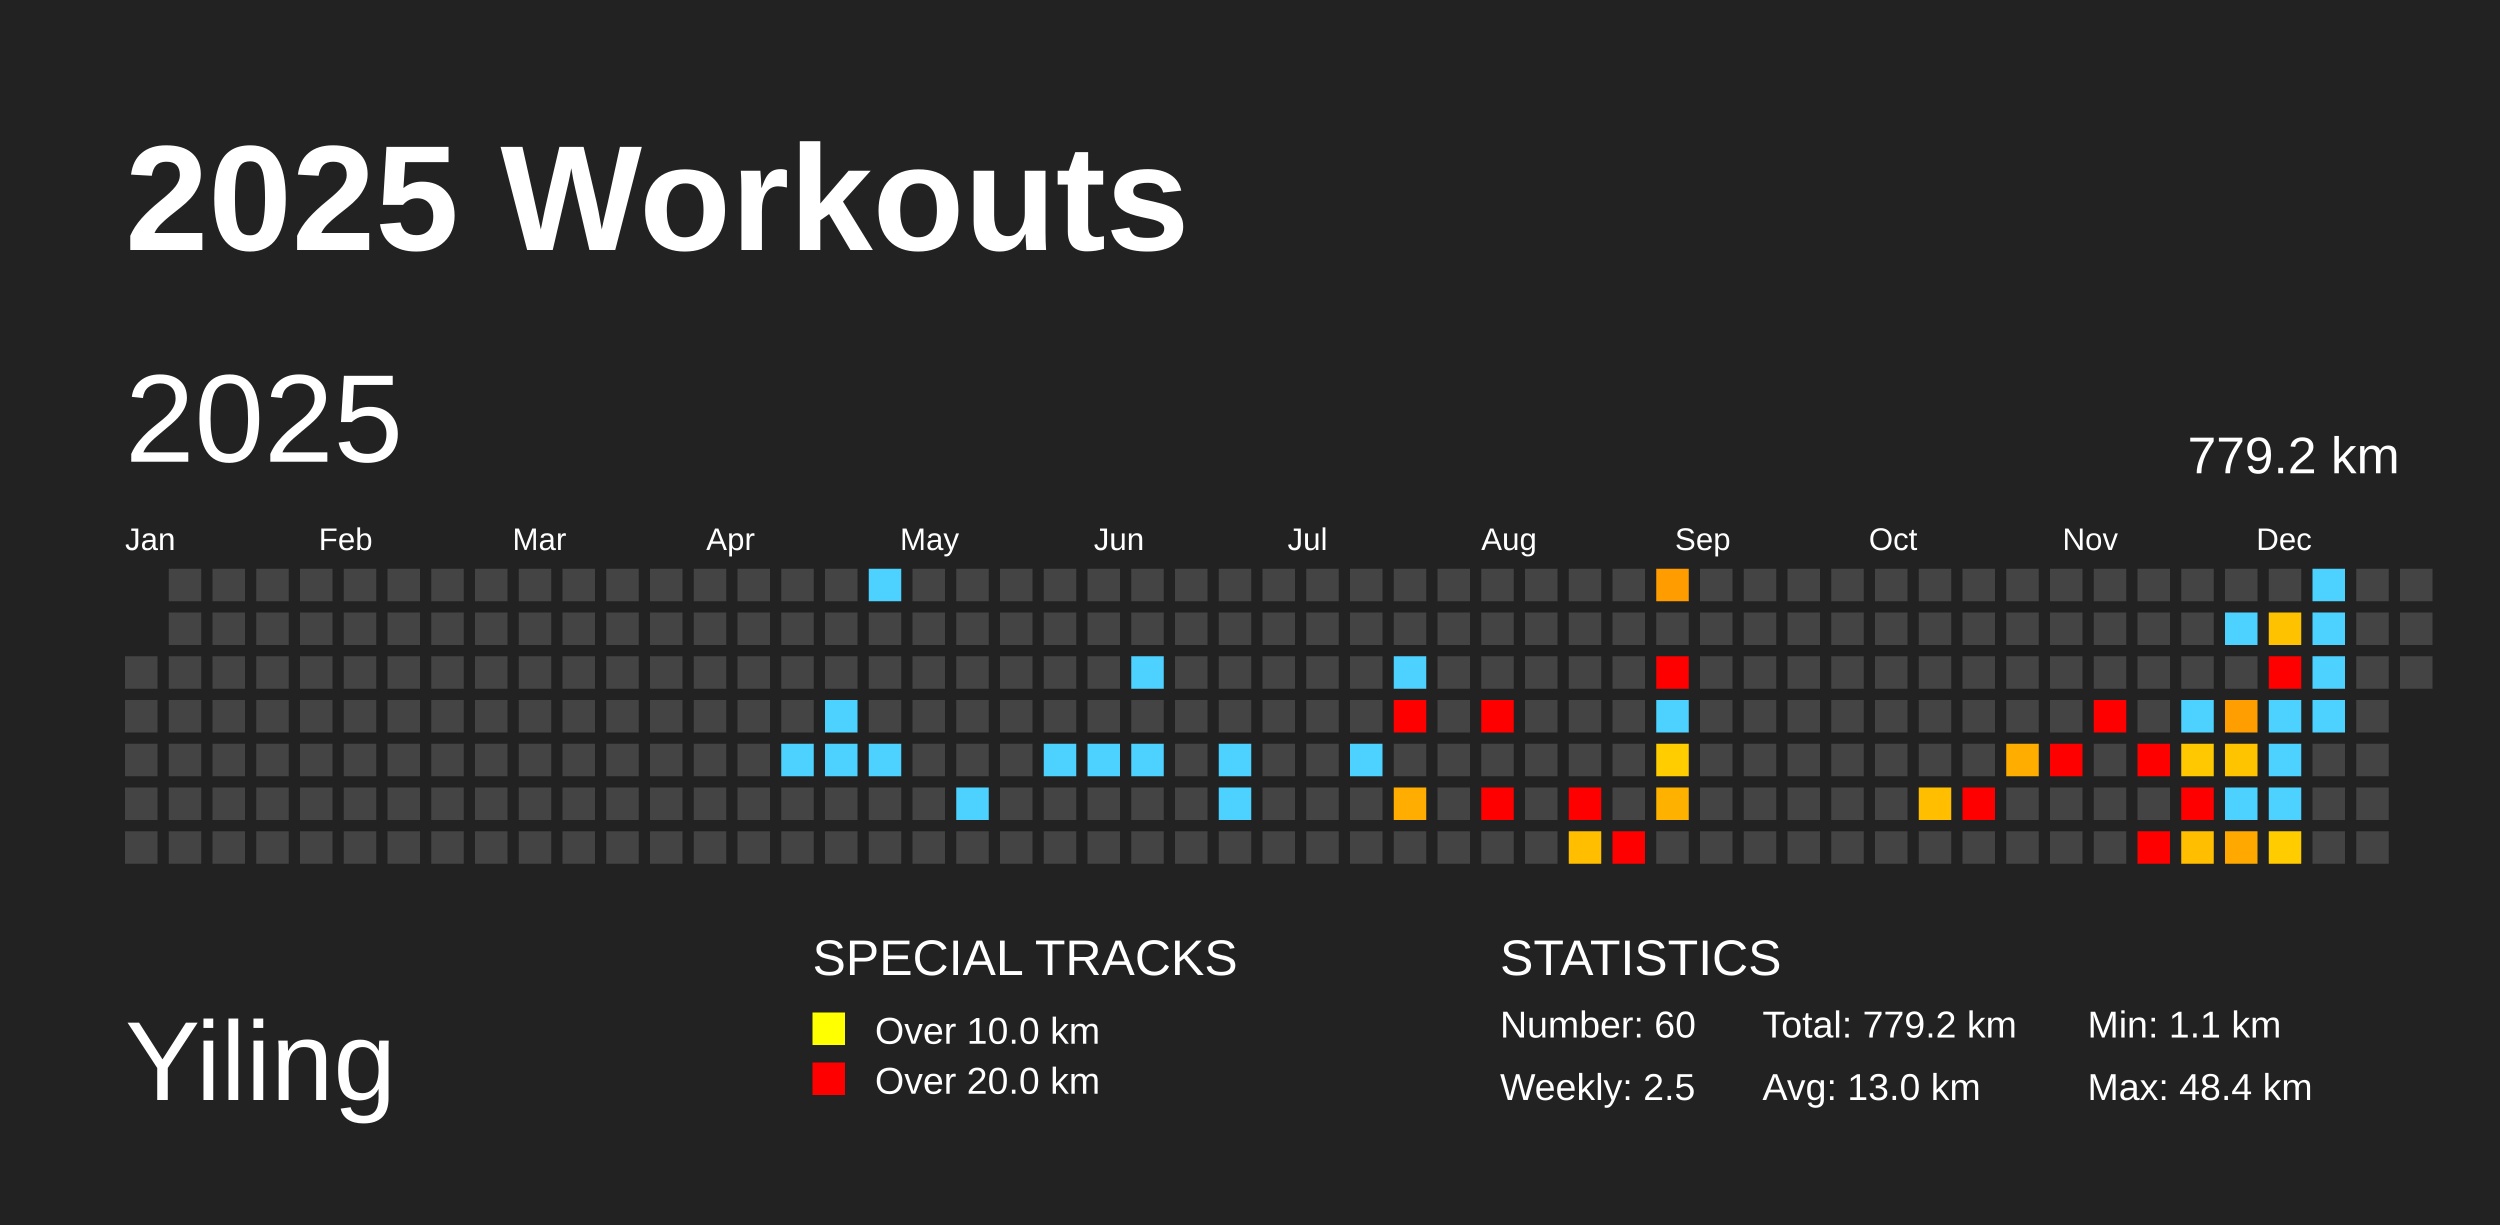
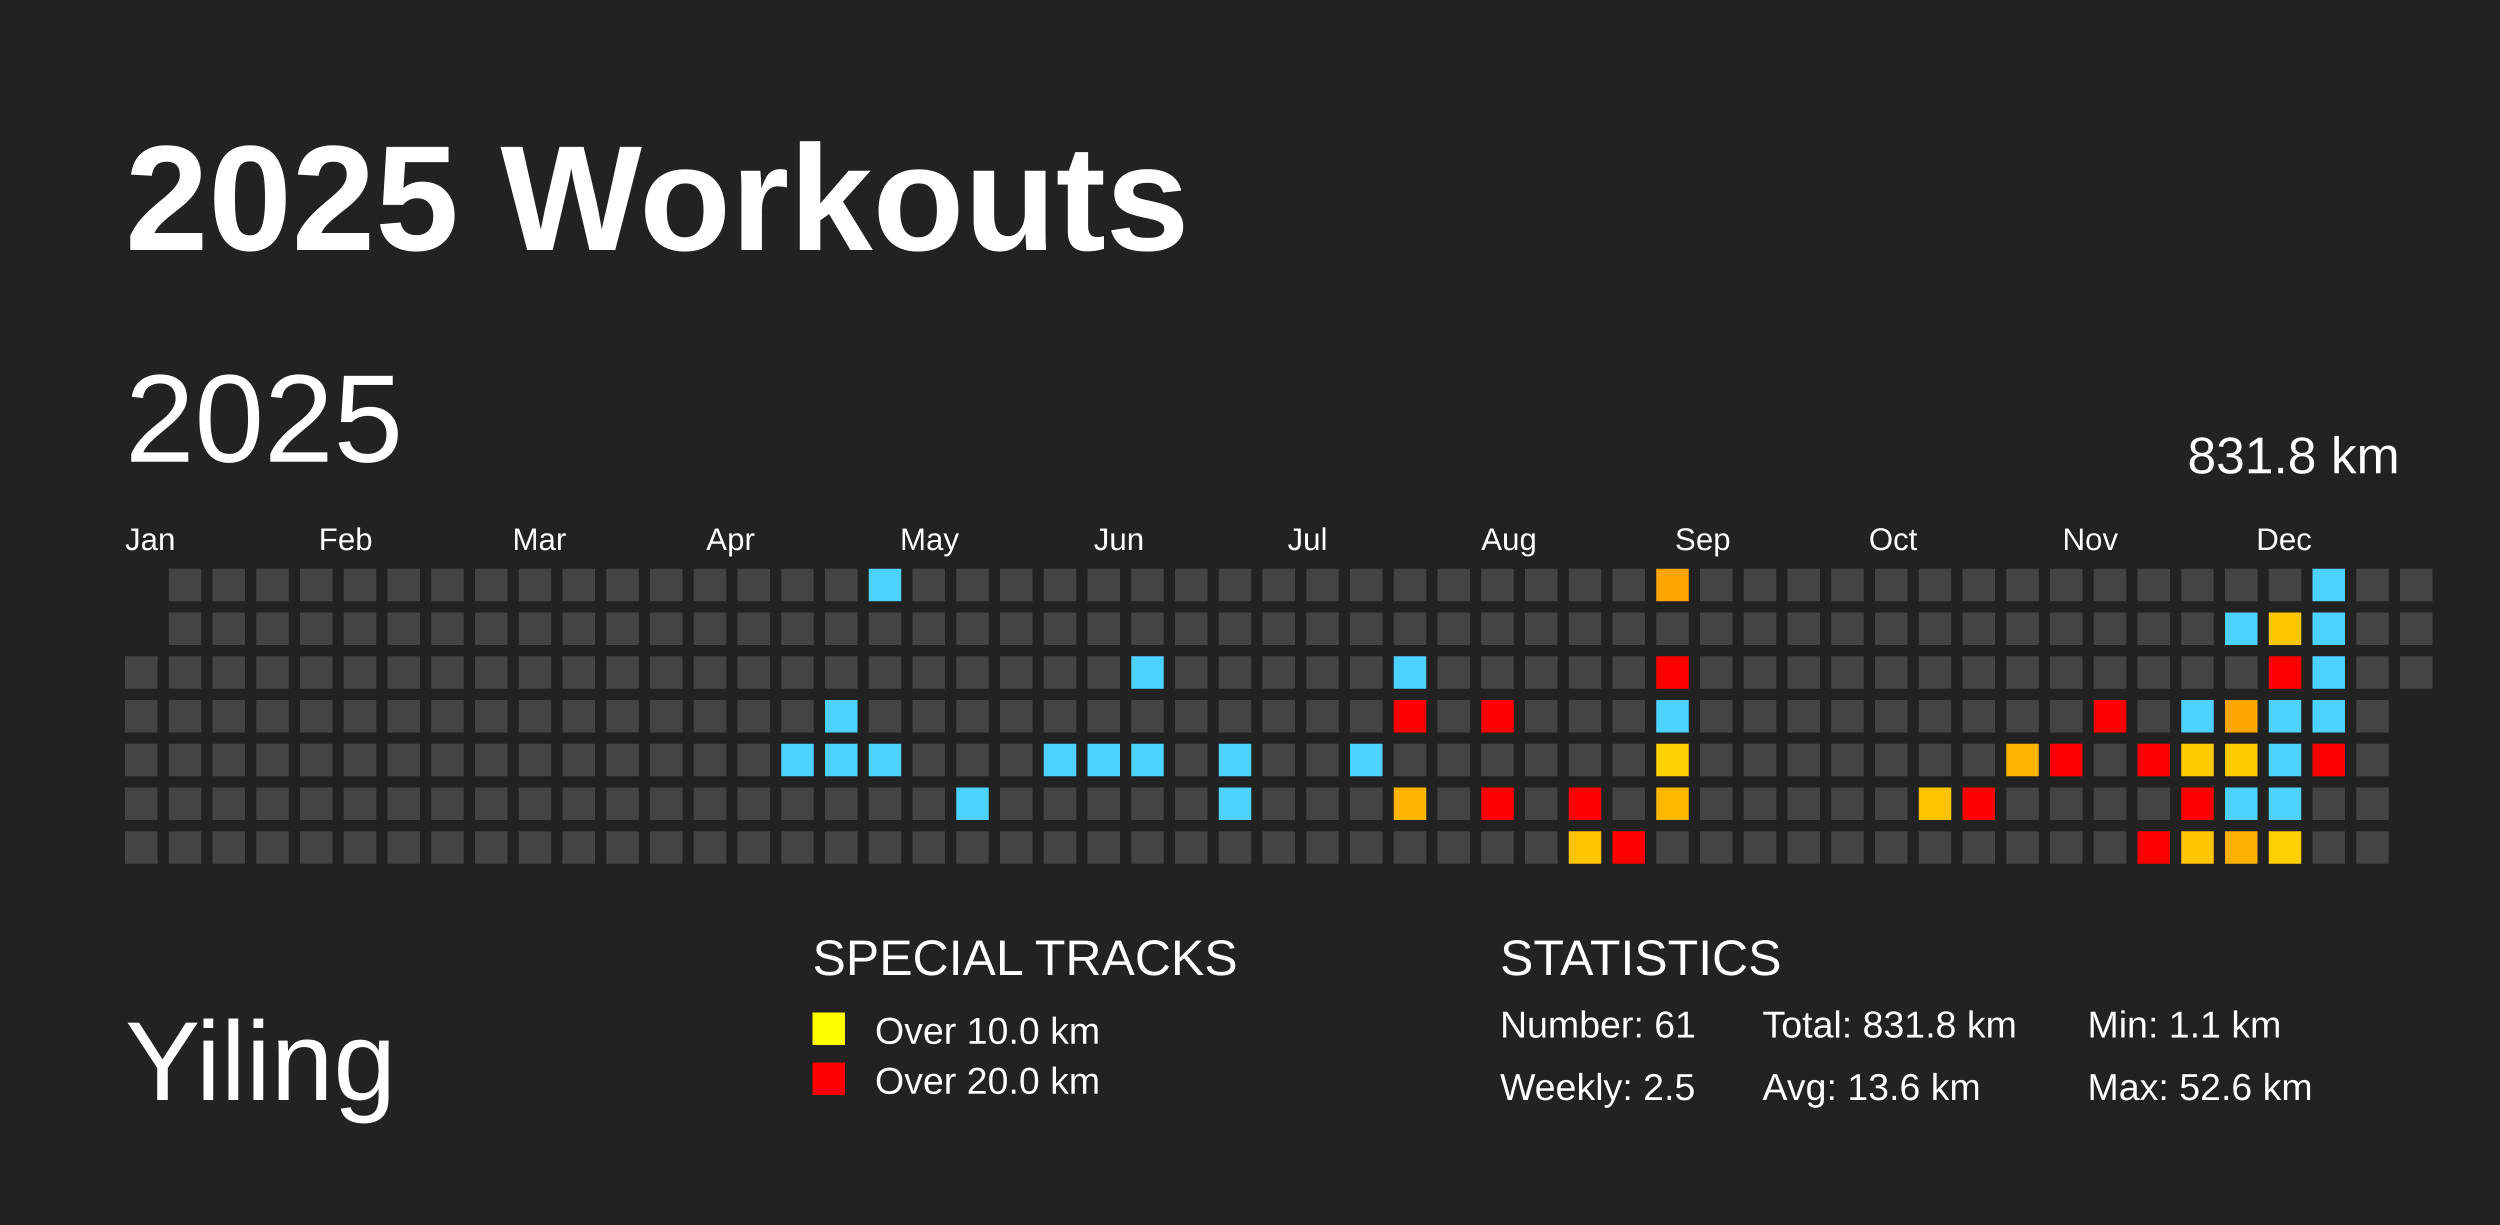
<svg xmlns="http://www.w3.org/2000/svg" baseProfile="full" height="98mm" version="1.1" viewBox="0,0,200,98" width="200mm">
  <defs />
  <rect fill="#222222" height="98" width="200" x="0" y="0" />
  <text fill="#FFFFFF" style="font-size:12px; font-family:Arial; font-weight:bold;" x="10" y="20">2025 Workouts</text>
  <text fill="#FFFFFF" style="font-size:9px; font-family:Arial" x="10" y="88">Yiling</text>
  <text fill="#FFFFFF" style="font-size:4px; font-family:Arial" x="65" y="78">SPECIAL TRACKS</text>
  <rect fill="yellow" height="2.6" width="2.6" x="65" y="81" />
  <text fill="#FFFFFF" style="font-size:3px; font-family:Arial" x="70" y="83.5">Over 10.0 km</text>
  <rect fill="red" height="2.6" width="2.6" x="65" y="85" />
  <text fill="#FFFFFF" style="font-size:3px; font-family:Arial" x="70" y="87.5">Over 20.0 km</text>
  <text fill="#FFFFFF" style="font-size:4px; font-family:Arial" x="120" y="78">STATISTICS</text>
-   <text fill="#FFFFFF" style="font-size:3px; font-family:Arial" x="120" y="83">Number: 60</text>
+   <text fill="#FFFFFF" style="font-size:3px; font-family:Arial" x="120" y="83">Number: 61</text>
  <text fill="#FFFFFF" style="font-size:3px; font-family:Arial" x="120" y="88">Weekly: 2.5</text>
-   <text fill="#FFFFFF" style="font-size:3px; font-family:Arial" x="141" y="83">Total: 779.2 km</text>
-   <text fill="#FFFFFF" style="font-size:3px; font-family:Arial" x="141" y="88">Avg: 13.0 km</text>
+   <text fill="#FFFFFF" style="font-size:3px; font-family:Arial" x="141" y="83">Total: 831.8 km</text>
+   <text fill="#FFFFFF" style="font-size:3px; font-family:Arial" x="141" y="88">Avg: 13.6 km</text>
  <text fill="#FFFFFF" style="font-size:3px; font-family:Arial" x="167" y="83">Min: 1.1 km</text>
-   <text fill="#FFFFFF" style="font-size:3px; font-family:Arial" x="167" y="88">Max: 48.4 km</text>
+   <text fill="#FFFFFF" style="font-size:3px; font-family:Arial" x="167" y="88">Max: 52.6 km</text>
  <text dominant-baseline="hanging" fill="#FFFFFF" style="font-size:10.0px; font-family:Arial;" x="10" y="30">2025</text>
-   <text dominant-baseline="hanging" fill="#FFFFFF" style="font-size:4.125px; font-family:Arial;" x="175" y="35">779.2 km</text>
+   <text dominant-baseline="hanging" fill="#FFFFFF" style="font-size:4.125px; font-family:Arial;" x="175" y="35">831.8 km</text>
  <text fill="#FFFFFF" style="font-size:2.5px; font-family:Arial" x="10.0" y="44">Jan</text>
  <text fill="#FFFFFF" style="font-size:2.5px; font-family:Arial" x="25.5" y="44">Feb</text>
  <text fill="#FFFFFF" style="font-size:2.5px; font-family:Arial" x="41.0" y="44">Mar</text>
  <text fill="#FFFFFF" style="font-size:2.5px; font-family:Arial" x="56.5" y="44">Apr</text>
  <text fill="#FFFFFF" style="font-size:2.5px; font-family:Arial" x="72.0" y="44">May</text>
  <text fill="#FFFFFF" style="font-size:2.5px; font-family:Arial" x="87.5" y="44">Jun</text>
  <text fill="#FFFFFF" style="font-size:2.5px; font-family:Arial" x="103.0" y="44">Jul</text>
  <text fill="#FFFFFF" style="font-size:2.5px; font-family:Arial" x="118.5" y="44">Aug</text>
  <text fill="#FFFFFF" style="font-size:2.5px; font-family:Arial" x="134.0" y="44">Sep</text>
  <text fill="#FFFFFF" style="font-size:2.5px; font-family:Arial" x="149.5" y="44">Oct</text>
  <text fill="#FFFFFF" style="font-size:2.5px; font-family:Arial" x="165.0" y="44">Nov</text>
  <text fill="#FFFFFF" style="font-size:2.5px; font-family:Arial" x="180.5" y="44">Dec</text>
  <rect fill="#444444" height="2.6" width="2.6" x="10.0" y="52.5" />
  <rect fill="#444444" height="2.6" width="2.6" x="10.0" y="56.0" />
  <rect fill="#444444" height="2.6" width="2.6" x="10.0" y="59.5" />
  <rect fill="#444444" height="2.6" width="2.6" x="10.0" y="63.0" />
  <rect fill="#444444" height="2.6" width="2.6" x="10.0" y="66.5" />
  <rect fill="#444444" height="2.6" width="2.6" x="13.5" y="45.5" />
  <rect fill="#444444" height="2.6" width="2.6" x="13.5" y="49.0" />
  <rect fill="#444444" height="2.6" width="2.6" x="13.5" y="52.5" />
  <rect fill="#444444" height="2.6" width="2.6" x="13.5" y="56.0" />
  <rect fill="#444444" height="2.6" width="2.6" x="13.5" y="59.5" />
  <rect fill="#444444" height="2.6" width="2.6" x="13.5" y="63.0" />
  <rect fill="#444444" height="2.6" width="2.6" x="13.5" y="66.5" />
  <rect fill="#444444" height="2.6" width="2.6" x="17.0" y="45.5" />
  <rect fill="#444444" height="2.6" width="2.6" x="17.0" y="49.0" />
  <rect fill="#444444" height="2.6" width="2.6" x="17.0" y="52.5" />
  <rect fill="#444444" height="2.6" width="2.6" x="17.0" y="56.0" />
  <rect fill="#444444" height="2.6" width="2.6" x="17.0" y="59.5" />
  <rect fill="#444444" height="2.6" width="2.6" x="17.0" y="63.0" />
  <rect fill="#444444" height="2.6" width="2.6" x="17.0" y="66.5" />
  <rect fill="#444444" height="2.6" width="2.6" x="20.5" y="45.5" />
  <rect fill="#444444" height="2.6" width="2.6" x="20.5" y="49.0" />
  <rect fill="#444444" height="2.6" width="2.6" x="20.5" y="52.5" />
  <rect fill="#444444" height="2.6" width="2.6" x="20.5" y="56.0" />
  <rect fill="#444444" height="2.6" width="2.6" x="20.5" y="59.5" />
  <rect fill="#444444" height="2.6" width="2.6" x="20.5" y="63.0" />
  <rect fill="#444444" height="2.6" width="2.6" x="20.5" y="66.5" />
  <rect fill="#444444" height="2.6" width="2.6" x="24.0" y="45.5" />
  <rect fill="#444444" height="2.6" width="2.6" x="24.0" y="49.0" />
  <rect fill="#444444" height="2.6" width="2.6" x="24.0" y="52.5" />
  <rect fill="#444444" height="2.6" width="2.6" x="24.0" y="56.0" />
  <rect fill="#444444" height="2.6" width="2.6" x="24.0" y="59.5" />
  <rect fill="#444444" height="2.6" width="2.6" x="24.0" y="63.0" />
  <rect fill="#444444" height="2.6" width="2.6" x="24.0" y="66.5" />
  <rect fill="#444444" height="2.6" width="2.6" x="27.5" y="45.5" />
  <rect fill="#444444" height="2.6" width="2.6" x="27.5" y="49.0" />
  <rect fill="#444444" height="2.6" width="2.6" x="27.5" y="52.5" />
  <rect fill="#444444" height="2.6" width="2.6" x="27.5" y="56.0" />
  <rect fill="#444444" height="2.6" width="2.6" x="27.5" y="59.5" />
  <rect fill="#444444" height="2.6" width="2.6" x="27.5" y="63.0" />
  <rect fill="#444444" height="2.6" width="2.6" x="27.5" y="66.5" />
  <rect fill="#444444" height="2.6" width="2.6" x="31.0" y="45.5" />
  <rect fill="#444444" height="2.6" width="2.6" x="31.0" y="49.0" />
  <rect fill="#444444" height="2.6" width="2.6" x="31.0" y="52.5" />
  <rect fill="#444444" height="2.6" width="2.6" x="31.0" y="56.0" />
  <rect fill="#444444" height="2.6" width="2.6" x="31.0" y="59.5" />
  <rect fill="#444444" height="2.6" width="2.6" x="31.0" y="63.0" />
  <rect fill="#444444" height="2.6" width="2.6" x="31.0" y="66.5" />
  <rect fill="#444444" height="2.6" width="2.6" x="34.5" y="45.5" />
  <rect fill="#444444" height="2.6" width="2.6" x="34.5" y="49.0" />
  <rect fill="#444444" height="2.6" width="2.6" x="34.5" y="52.5" />
  <rect fill="#444444" height="2.6" width="2.6" x="34.5" y="56.0" />
  <rect fill="#444444" height="2.6" width="2.6" x="34.5" y="59.5" />
  <rect fill="#444444" height="2.6" width="2.6" x="34.5" y="63.0" />
  <rect fill="#444444" height="2.6" width="2.6" x="34.5" y="66.5" />
  <rect fill="#444444" height="2.6" width="2.6" x="38.0" y="45.5" />
  <rect fill="#444444" height="2.6" width="2.6" x="38.0" y="49.0" />
  <rect fill="#444444" height="2.6" width="2.6" x="38.0" y="52.5" />
  <rect fill="#444444" height="2.6" width="2.6" x="38.0" y="56.0" />
  <rect fill="#444444" height="2.6" width="2.6" x="38.0" y="59.5" />
  <rect fill="#444444" height="2.6" width="2.6" x="38.0" y="63.0" />
  <rect fill="#444444" height="2.6" width="2.6" x="38.0" y="66.5" />
  <rect fill="#444444" height="2.6" width="2.6" x="41.5" y="45.5" />
  <rect fill="#444444" height="2.6" width="2.6" x="41.5" y="49.0" />
  <rect fill="#444444" height="2.6" width="2.6" x="41.5" y="52.5" />
  <rect fill="#444444" height="2.6" width="2.6" x="41.5" y="56.0" />
  <rect fill="#444444" height="2.6" width="2.6" x="41.5" y="59.5" />
  <rect fill="#444444" height="2.6" width="2.6" x="41.5" y="63.0" />
  <rect fill="#444444" height="2.6" width="2.6" x="41.5" y="66.5" />
  <rect fill="#444444" height="2.6" width="2.6" x="45.0" y="45.5" />
  <rect fill="#444444" height="2.6" width="2.6" x="45.0" y="49.0" />
  <rect fill="#444444" height="2.6" width="2.6" x="45.0" y="52.5" />
  <rect fill="#444444" height="2.6" width="2.6" x="45.0" y="56.0" />
  <rect fill="#444444" height="2.6" width="2.6" x="45.0" y="59.5" />
  <rect fill="#444444" height="2.6" width="2.6" x="45.0" y="63.0" />
  <rect fill="#444444" height="2.6" width="2.6" x="45.0" y="66.5" />
  <rect fill="#444444" height="2.6" width="2.6" x="48.5" y="45.5" />
  <rect fill="#444444" height="2.6" width="2.6" x="48.5" y="49.0" />
  <rect fill="#444444" height="2.6" width="2.6" x="48.5" y="52.5" />
  <rect fill="#444444" height="2.6" width="2.6" x="48.5" y="56.0" />
  <rect fill="#444444" height="2.6" width="2.6" x="48.5" y="59.5" />
  <rect fill="#444444" height="2.6" width="2.6" x="48.5" y="63.0" />
  <rect fill="#444444" height="2.6" width="2.6" x="48.5" y="66.5" />
  <rect fill="#444444" height="2.6" width="2.6" x="52.0" y="45.5" />
  <rect fill="#444444" height="2.6" width="2.6" x="52.0" y="49.0" />
  <rect fill="#444444" height="2.6" width="2.6" x="52.0" y="52.5" />
  <rect fill="#444444" height="2.6" width="2.6" x="52.0" y="56.0" />
  <rect fill="#444444" height="2.6" width="2.6" x="52.0" y="59.5" />
  <rect fill="#444444" height="2.6" width="2.6" x="52.0" y="63.0" />
  <rect fill="#444444" height="2.6" width="2.6" x="52.0" y="66.5" />
  <rect fill="#444444" height="2.6" width="2.6" x="55.5" y="45.5" />
  <rect fill="#444444" height="2.6" width="2.6" x="55.5" y="49.0" />
  <rect fill="#444444" height="2.6" width="2.6" x="55.5" y="52.5" />
  <rect fill="#444444" height="2.6" width="2.6" x="55.5" y="56.0" />
  <rect fill="#444444" height="2.6" width="2.6" x="55.5" y="59.5" />
  <rect fill="#444444" height="2.6" width="2.6" x="55.5" y="63.0" />
  <rect fill="#444444" height="2.6" width="2.6" x="55.5" y="66.5" />
  <rect fill="#444444" height="2.6" width="2.6" x="59.0" y="45.5" />
  <rect fill="#444444" height="2.6" width="2.6" x="59.0" y="49.0" />
  <rect fill="#444444" height="2.6" width="2.6" x="59.0" y="52.5" />
  <rect fill="#444444" height="2.6" width="2.6" x="59.0" y="56.0" />
  <rect fill="#444444" height="2.6" width="2.6" x="59.0" y="59.5" />
  <rect fill="#444444" height="2.6" width="2.6" x="59.0" y="63.0" />
  <rect fill="#444444" height="2.6" width="2.6" x="59.0" y="66.5" />
  <rect fill="#444444" height="2.6" width="2.6" x="62.5" y="45.5" />
  <rect fill="#444444" height="2.6" width="2.6" x="62.5" y="49.0" />
  <rect fill="#444444" height="2.6" width="2.6" x="62.5" y="52.5" />
  <rect fill="#444444" height="2.6" width="2.6" x="62.5" y="56.0" />
  <rect fill="#4dd2ff" height="2.6" width="2.6" x="62.5" y="59.5" />
  <rect fill="#444444" height="2.6" width="2.6" x="62.5" y="63.0" />
  <rect fill="#444444" height="2.6" width="2.6" x="62.5" y="66.5" />
  <rect fill="#444444" height="2.6" width="2.6" x="66.0" y="45.5" />
  <rect fill="#444444" height="2.6" width="2.6" x="66.0" y="49.0" />
  <rect fill="#444444" height="2.6" width="2.6" x="66.0" y="52.5" />
  <rect fill="#4dd2ff" height="2.6" width="2.6" x="66.0" y="56.0" />
  <rect fill="#4dd2ff" height="2.6" width="2.6" x="66.0" y="59.5" />
  <rect fill="#444444" height="2.6" width="2.6" x="66.0" y="63.0" />
  <rect fill="#444444" height="2.6" width="2.6" x="66.0" y="66.5" />
  <rect fill="#4dd2ff" height="2.6" width="2.6" x="69.5" y="45.5" />
  <rect fill="#444444" height="2.6" width="2.6" x="69.5" y="49.0" />
  <rect fill="#444444" height="2.6" width="2.6" x="69.5" y="52.5" />
  <rect fill="#444444" height="2.6" width="2.6" x="69.5" y="56.0" />
  <rect fill="#4dd2ff" height="2.6" width="2.6" x="69.5" y="59.5" />
  <rect fill="#444444" height="2.6" width="2.6" x="69.5" y="63.0" />
  <rect fill="#444444" height="2.6" width="2.6" x="69.5" y="66.5" />
  <rect fill="#444444" height="2.6" width="2.6" x="73.0" y="45.5" />
  <rect fill="#444444" height="2.6" width="2.6" x="73.0" y="49.0" />
  <rect fill="#444444" height="2.6" width="2.6" x="73.0" y="52.5" />
  <rect fill="#444444" height="2.6" width="2.6" x="73.0" y="56.0" />
  <rect fill="#444444" height="2.6" width="2.6" x="73.0" y="59.5" />
  <rect fill="#444444" height="2.6" width="2.6" x="73.0" y="63.0" />
  <rect fill="#444444" height="2.6" width="2.6" x="73.0" y="66.5" />
  <rect fill="#444444" height="2.6" width="2.6" x="76.5" y="45.5" />
  <rect fill="#444444" height="2.6" width="2.6" x="76.5" y="49.0" />
  <rect fill="#444444" height="2.6" width="2.6" x="76.5" y="52.5" />
  <rect fill="#444444" height="2.6" width="2.6" x="76.5" y="56.0" />
  <rect fill="#444444" height="2.6" width="2.6" x="76.5" y="59.5" />
  <rect fill="#4dd2ff" height="2.6" width="2.6" x="76.5" y="63.0" />
  <rect fill="#444444" height="2.6" width="2.6" x="76.5" y="66.5" />
  <rect fill="#444444" height="2.6" width="2.6" x="80.0" y="45.5" />
  <rect fill="#444444" height="2.6" width="2.6" x="80.0" y="49.0" />
  <rect fill="#444444" height="2.6" width="2.6" x="80.0" y="52.5" />
  <rect fill="#444444" height="2.6" width="2.6" x="80.0" y="56.0" />
  <rect fill="#444444" height="2.6" width="2.6" x="80.0" y="59.5" />
  <rect fill="#444444" height="2.6" width="2.6" x="80.0" y="63.0" />
  <rect fill="#444444" height="2.6" width="2.6" x="80.0" y="66.5" />
  <rect fill="#444444" height="2.6" width="2.6" x="83.5" y="45.5" />
  <rect fill="#444444" height="2.6" width="2.6" x="83.5" y="49.0" />
  <rect fill="#444444" height="2.6" width="2.6" x="83.5" y="52.5" />
  <rect fill="#444444" height="2.6" width="2.6" x="83.5" y="56.0" />
  <rect fill="#4dd2ff" height="2.6" width="2.6" x="83.5" y="59.5" />
  <rect fill="#444444" height="2.6" width="2.6" x="83.5" y="63.0" />
  <rect fill="#444444" height="2.6" width="2.6" x="83.5" y="66.5" />
  <rect fill="#444444" height="2.6" width="2.6" x="87.0" y="45.5" />
  <rect fill="#444444" height="2.6" width="2.6" x="87.0" y="49.0" />
  <rect fill="#444444" height="2.6" width="2.6" x="87.0" y="52.5" />
  <rect fill="#444444" height="2.6" width="2.6" x="87.0" y="56.0" />
  <rect fill="#4dd2ff" height="2.6" width="2.6" x="87.0" y="59.5" />
  <rect fill="#444444" height="2.6" width="2.6" x="87.0" y="63.0" />
  <rect fill="#444444" height="2.6" width="2.6" x="87.0" y="66.5" />
  <rect fill="#444444" height="2.6" width="2.6" x="90.5" y="45.5" />
  <rect fill="#444444" height="2.6" width="2.6" x="90.5" y="49.0" />
  <rect fill="#4dd2ff" height="2.6" width="2.6" x="90.5" y="52.5" />
  <rect fill="#444444" height="2.6" width="2.6" x="90.5" y="56.0" />
  <rect fill="#4dd2ff" height="2.6" width="2.6" x="90.5" y="59.5" />
  <rect fill="#444444" height="2.6" width="2.6" x="90.5" y="63.0" />
  <rect fill="#444444" height="2.6" width="2.6" x="90.5" y="66.5" />
  <rect fill="#444444" height="2.6" width="2.6" x="94.0" y="45.5" />
  <rect fill="#444444" height="2.6" width="2.6" x="94.0" y="49.0" />
  <rect fill="#444444" height="2.6" width="2.6" x="94.0" y="52.5" />
  <rect fill="#444444" height="2.6" width="2.6" x="94.0" y="56.0" />
  <rect fill="#444444" height="2.6" width="2.6" x="94.0" y="59.5" />
  <rect fill="#444444" height="2.6" width="2.6" x="94.0" y="63.0" />
  <rect fill="#444444" height="2.6" width="2.6" x="94.0" y="66.5" />
  <rect fill="#444444" height="2.6" width="2.6" x="97.5" y="45.5" />
  <rect fill="#444444" height="2.6" width="2.6" x="97.5" y="49.0" />
  <rect fill="#444444" height="2.6" width="2.6" x="97.5" y="52.5" />
  <rect fill="#444444" height="2.6" width="2.6" x="97.5" y="56.0" />
  <rect fill="#4dd2ff" height="2.6" width="2.6" x="97.5" y="59.5" />
  <rect fill="#4dd2ff" height="2.6" width="2.6" x="97.5" y="63.0" />
  <rect fill="#444444" height="2.6" width="2.6" x="97.5" y="66.5" />
  <rect fill="#444444" height="2.6" width="2.6" x="101.0" y="45.5" />
  <rect fill="#444444" height="2.6" width="2.6" x="101.0" y="49.0" />
  <rect fill="#444444" height="2.6" width="2.6" x="101.0" y="52.5" />
  <rect fill="#444444" height="2.6" width="2.6" x="101.0" y="56.0" />
  <rect fill="#444444" height="2.6" width="2.6" x="101.0" y="59.5" />
  <rect fill="#444444" height="2.6" width="2.6" x="101.0" y="63.0" />
  <rect fill="#444444" height="2.6" width="2.6" x="101.0" y="66.5" />
  <rect fill="#444444" height="2.6" width="2.6" x="104.5" y="45.5" />
  <rect fill="#444444" height="2.6" width="2.6" x="104.5" y="49.0" />
  <rect fill="#444444" height="2.6" width="2.6" x="104.5" y="52.5" />
  <rect fill="#444444" height="2.6" width="2.6" x="104.5" y="56.0" />
  <rect fill="#444444" height="2.6" width="2.6" x="104.5" y="59.5" />
  <rect fill="#444444" height="2.6" width="2.6" x="104.5" y="63.0" />
  <rect fill="#444444" height="2.6" width="2.6" x="104.5" y="66.5" />
  <rect fill="#444444" height="2.6" width="2.6" x="108.0" y="45.5" />
  <rect fill="#444444" height="2.6" width="2.6" x="108.0" y="49.0" />
  <rect fill="#444444" height="2.6" width="2.6" x="108.0" y="52.5" />
  <rect fill="#444444" height="2.6" width="2.6" x="108.0" y="56.0" />
  <rect fill="#4dd2ff" height="2.6" width="2.6" x="108.0" y="59.5" />
  <rect fill="#444444" height="2.6" width="2.6" x="108.0" y="63.0" />
  <rect fill="#444444" height="2.6" width="2.6" x="108.0" y="66.5" />
  <rect fill="#444444" height="2.6" width="2.6" x="111.5" y="45.5" />
  <rect fill="#444444" height="2.6" width="2.6" x="111.5" y="49.0" />
  <rect fill="#4dd2ff" height="2.6" width="2.6" x="111.5" y="52.5" />
  <rect fill="red" height="2.6" width="2.6" x="111.5" y="56.0" />
  <rect fill="#444444" height="2.6" width="2.6" x="111.5" y="59.5" />
-   <rect fill="#ffad00" height="2.6" width="2.6" x="111.5" y="63.0" />
+   <rect fill="#ffb400" height="2.6" width="2.6" x="111.5" y="63.0" />
  <rect fill="#444444" height="2.6" width="2.6" x="111.5" y="66.5" />
  <rect fill="#444444" height="2.6" width="2.6" x="115.0" y="45.5" />
  <rect fill="#444444" height="2.6" width="2.6" x="115.0" y="49.0" />
  <rect fill="#444444" height="2.6" width="2.6" x="115.0" y="52.5" />
  <rect fill="#444444" height="2.6" width="2.6" x="115.0" y="56.0" />
  <rect fill="#444444" height="2.6" width="2.6" x="115.0" y="59.5" />
  <rect fill="#444444" height="2.6" width="2.6" x="115.0" y="63.0" />
  <rect fill="#444444" height="2.6" width="2.6" x="115.0" y="66.5" />
  <rect fill="#444444" height="2.6" width="2.6" x="118.5" y="45.5" />
  <rect fill="#444444" height="2.6" width="2.6" x="118.5" y="49.0" />
  <rect fill="#444444" height="2.6" width="2.6" x="118.5" y="52.5" />
  <rect fill="red" height="2.6" width="2.6" x="118.5" y="56.0" />
  <rect fill="#444444" height="2.6" width="2.6" x="118.5" y="59.5" />
  <rect fill="red" height="2.6" width="2.6" x="118.5" y="63.0" />
  <rect fill="#444444" height="2.6" width="2.6" x="118.5" y="66.5" />
  <rect fill="#444444" height="2.6" width="2.6" x="122.0" y="45.5" />
  <rect fill="#444444" height="2.6" width="2.6" x="122.0" y="49.0" />
  <rect fill="#444444" height="2.6" width="2.6" x="122.0" y="52.5" />
  <rect fill="#444444" height="2.6" width="2.6" x="122.0" y="56.0" />
  <rect fill="#444444" height="2.6" width="2.6" x="122.0" y="59.5" />
  <rect fill="#444444" height="2.6" width="2.6" x="122.0" y="63.0" />
  <rect fill="#444444" height="2.6" width="2.6" x="122.0" y="66.5" />
  <rect fill="#444444" height="2.6" width="2.6" x="125.5" y="45.5" />
  <rect fill="#444444" height="2.6" width="2.6" x="125.5" y="49.0" />
  <rect fill="#444444" height="2.6" width="2.6" x="125.5" y="52.5" />
  <rect fill="#444444" height="2.6" width="2.6" x="125.5" y="56.0" />
  <rect fill="#444444" height="2.6" width="2.6" x="125.5" y="59.5" />
  <rect fill="red" height="2.6" width="2.6" x="125.5" y="63.0" />
-   <rect fill="#ffbf00" height="2.6" width="2.6" x="125.5" y="66.5" />
+   <rect fill="#ffc400" height="2.6" width="2.6" x="125.5" y="66.5" />
  <rect fill="#444444" height="2.6" width="2.6" x="129.0" y="45.5" />
  <rect fill="#444444" height="2.6" width="2.6" x="129.0" y="49.0" />
  <rect fill="#444444" height="2.6" width="2.6" x="129.0" y="52.5" />
  <rect fill="#444444" height="2.6" width="2.6" x="129.0" y="56.0" />
  <rect fill="#444444" height="2.6" width="2.6" x="129.0" y="59.5" />
  <rect fill="#444444" height="2.6" width="2.6" x="129.0" y="63.0" />
  <rect fill="red" height="2.6" width="2.6" x="129.0" y="66.5" />
-   <rect fill="#ff9d00" height="2.6" width="2.6" x="132.5" y="45.5" />
+   <rect fill="#ffa500" height="2.6" width="2.6" x="132.5" y="45.5" />
  <rect fill="#444444" height="2.6" width="2.6" x="132.5" y="49.0" />
  <rect fill="red" height="2.6" width="2.6" x="132.5" y="52.5" />
  <rect fill="#4dd2ff" height="2.6" width="2.6" x="132.5" y="56.0" />
-   <rect fill="#ffcd00" height="2.6" width="2.6" x="132.5" y="59.5" />
-   <rect fill="#ffb100" height="2.6" width="2.6" x="132.5" y="63.0" />
+   <rect fill="#ffd100" height="2.6" width="2.6" x="132.5" y="59.5" />
+   <rect fill="#ffb700" height="2.6" width="2.6" x="132.5" y="63.0" />
  <rect fill="#444444" height="2.6" width="2.6" x="132.5" y="66.5" />
  <rect fill="#444444" height="2.6" width="2.6" x="136.0" y="45.5" />
  <rect fill="#444444" height="2.6" width="2.6" x="136.0" y="49.0" />
  <rect fill="#444444" height="2.6" width="2.6" x="136.0" y="52.5" />
  <rect fill="#444444" height="2.6" width="2.6" x="136.0" y="56.0" />
  <rect fill="#444444" height="2.6" width="2.6" x="136.0" y="59.5" />
  <rect fill="#444444" height="2.6" width="2.6" x="136.0" y="63.0" />
  <rect fill="#444444" height="2.6" width="2.6" x="136.0" y="66.5" />
  <rect fill="#444444" height="2.6" width="2.6" x="139.5" y="45.5" />
  <rect fill="#444444" height="2.6" width="2.6" x="139.5" y="49.0" />
  <rect fill="#444444" height="2.6" width="2.6" x="139.5" y="52.5" />
  <rect fill="#444444" height="2.6" width="2.6" x="139.5" y="56.0" />
  <rect fill="#444444" height="2.6" width="2.6" x="139.5" y="59.5" />
  <rect fill="#444444" height="2.6" width="2.6" x="139.5" y="63.0" />
  <rect fill="#444444" height="2.6" width="2.6" x="139.5" y="66.5" />
  <rect fill="#444444" height="2.6" width="2.6" x="143.0" y="45.5" />
  <rect fill="#444444" height="2.6" width="2.6" x="143.0" y="49.0" />
  <rect fill="#444444" height="2.6" width="2.6" x="143.0" y="52.5" />
  <rect fill="#444444" height="2.6" width="2.6" x="143.0" y="56.0" />
  <rect fill="#444444" height="2.6" width="2.6" x="143.0" y="59.5" />
  <rect fill="#444444" height="2.6" width="2.6" x="143.0" y="63.0" />
  <rect fill="#444444" height="2.6" width="2.6" x="143.0" y="66.5" />
  <rect fill="#444444" height="2.6" width="2.6" x="146.5" y="45.5" />
  <rect fill="#444444" height="2.6" width="2.6" x="146.5" y="49.0" />
  <rect fill="#444444" height="2.6" width="2.6" x="146.5" y="52.5" />
  <rect fill="#444444" height="2.6" width="2.6" x="146.5" y="56.0" />
  <rect fill="#444444" height="2.6" width="2.6" x="146.5" y="59.5" />
  <rect fill="#444444" height="2.6" width="2.6" x="146.5" y="63.0" />
  <rect fill="#444444" height="2.6" width="2.6" x="146.5" y="66.5" />
  <rect fill="#444444" height="2.6" width="2.6" x="150.0" y="45.5" />
  <rect fill="#444444" height="2.6" width="2.6" x="150.0" y="49.0" />
  <rect fill="#444444" height="2.6" width="2.6" x="150.0" y="52.5" />
  <rect fill="#444444" height="2.6" width="2.6" x="150.0" y="56.0" />
  <rect fill="#444444" height="2.6" width="2.6" x="150.0" y="59.5" />
  <rect fill="#444444" height="2.6" width="2.6" x="150.0" y="63.0" />
  <rect fill="#444444" height="2.6" width="2.6" x="150.0" y="66.5" />
  <rect fill="#444444" height="2.6" width="2.6" x="153.5" y="45.5" />
  <rect fill="#444444" height="2.6" width="2.6" x="153.5" y="49.0" />
  <rect fill="#444444" height="2.6" width="2.6" x="153.5" y="52.5" />
  <rect fill="#444444" height="2.6" width="2.6" x="153.5" y="56.0" />
  <rect fill="#444444" height="2.6" width="2.6" x="153.5" y="59.5" />
-   <rect fill="#ffbf00" height="2.6" width="2.6" x="153.5" y="63.0" />
+   <rect fill="#ffc400" height="2.6" width="2.6" x="153.5" y="63.0" />
  <rect fill="#444444" height="2.6" width="2.6" x="153.5" y="66.5" />
  <rect fill="#444444" height="2.6" width="2.6" x="157.0" y="45.5" />
  <rect fill="#444444" height="2.6" width="2.6" x="157.0" y="49.0" />
  <rect fill="#444444" height="2.6" width="2.6" x="157.0" y="52.5" />
  <rect fill="#444444" height="2.6" width="2.6" x="157.0" y="56.0" />
  <rect fill="#444444" height="2.6" width="2.6" x="157.0" y="59.5" />
  <rect fill="red" height="2.6" width="2.6" x="157.0" y="63.0" />
  <rect fill="#444444" height="2.6" width="2.6" x="157.0" y="66.5" />
  <rect fill="#444444" height="2.6" width="2.6" x="160.5" y="45.5" />
  <rect fill="#444444" height="2.6" width="2.6" x="160.5" y="49.0" />
  <rect fill="#444444" height="2.6" width="2.6" x="160.5" y="52.5" />
  <rect fill="#444444" height="2.6" width="2.6" x="160.5" y="56.0" />
-   <rect fill="#ffae00" height="2.6" width="2.6" x="160.5" y="59.5" />
+   <rect fill="#ffb500" height="2.6" width="2.6" x="160.5" y="59.5" />
  <rect fill="#444444" height="2.6" width="2.6" x="160.5" y="63.0" />
  <rect fill="#444444" height="2.6" width="2.6" x="160.5" y="66.5" />
  <rect fill="#444444" height="2.6" width="2.6" x="164.0" y="45.5" />
  <rect fill="#444444" height="2.6" width="2.6" x="164.0" y="49.0" />
  <rect fill="#444444" height="2.6" width="2.6" x="164.0" y="52.5" />
  <rect fill="#444444" height="2.6" width="2.6" x="164.0" y="56.0" />
  <rect fill="red" height="2.6" width="2.6" x="164.0" y="59.5" />
  <rect fill="#444444" height="2.6" width="2.6" x="164.0" y="63.0" />
  <rect fill="#444444" height="2.6" width="2.6" x="164.0" y="66.5" />
  <rect fill="#444444" height="2.6" width="2.6" x="167.5" y="45.5" />
  <rect fill="#444444" height="2.6" width="2.6" x="167.5" y="49.0" />
  <rect fill="#444444" height="2.6" width="2.6" x="167.5" y="52.5" />
  <rect fill="red" height="2.6" width="2.6" x="167.5" y="56.0" />
  <rect fill="#444444" height="2.6" width="2.6" x="167.5" y="59.5" />
  <rect fill="#444444" height="2.6" width="2.6" x="167.5" y="63.0" />
  <rect fill="#444444" height="2.6" width="2.6" x="167.5" y="66.5" />
  <rect fill="#444444" height="2.6" width="2.6" x="171.0" y="45.5" />
  <rect fill="#444444" height="2.6" width="2.6" x="171.0" y="49.0" />
  <rect fill="#444444" height="2.6" width="2.6" x="171.0" y="52.5" />
  <rect fill="#444444" height="2.6" width="2.6" x="171.0" y="56.0" />
  <rect fill="red" height="2.6" width="2.6" x="171.0" y="59.5" />
  <rect fill="#444444" height="2.6" width="2.6" x="171.0" y="63.0" />
  <rect fill="red" height="2.6" width="2.6" x="171.0" y="66.5" />
  <rect fill="#444444" height="2.6" width="2.6" x="174.5" y="45.5" />
  <rect fill="#444444" height="2.6" width="2.6" x="174.5" y="49.0" />
  <rect fill="#444444" height="2.6" width="2.6" x="174.5" y="52.5" />
  <rect fill="#4dd2ff" height="2.6" width="2.6" x="174.5" y="56.0" />
-   <rect fill="#ffc800" height="2.6" width="2.6" x="174.5" y="59.5" />
+   <rect fill="#ffcc00" height="2.6" width="2.6" x="174.5" y="59.5" />
  <rect fill="red" height="2.6" width="2.6" x="174.5" y="63.0" />
-   <rect fill="#ffbf00" height="2.6" width="2.6" x="174.5" y="66.5" />
+   <rect fill="#ffc500" height="2.6" width="2.6" x="174.5" y="66.5" />
  <rect fill="#444444" height="2.6" width="2.6" x="178.0" y="45.5" />
  <rect fill="#4dd2ff" height="2.6" width="2.6" x="178.0" y="49.0" />
  <rect fill="#444444" height="2.6" width="2.6" x="178.0" y="52.5" />
-   <rect fill="#ff9e00" height="2.6" width="2.6" x="178.0" y="56.0" />
-   <rect fill="#ffc400" height="2.6" width="2.6" x="178.0" y="59.5" />
+   <rect fill="#ffa600" height="2.6" width="2.6" x="178.0" y="56.0" />
+   <rect fill="#ffc900" height="2.6" width="2.6" x="178.0" y="59.5" />
  <rect fill="#4dd2ff" height="2.6" width="2.6" x="178.0" y="63.0" />
-   <rect fill="#ffa900" height="2.6" width="2.6" x="178.0" y="66.5" />
+   <rect fill="#ffb000" height="2.6" width="2.6" x="178.0" y="66.5" />
  <rect fill="#444444" height="2.6" width="2.6" x="181.5" y="45.5" />
-   <rect fill="#ffc200" height="2.6" width="2.6" x="181.5" y="49.0" />
+   <rect fill="#ffc700" height="2.6" width="2.6" x="181.5" y="49.0" />
  <rect fill="red" height="2.6" width="2.6" x="181.5" y="52.5" />
  <rect fill="#4dd2ff" height="2.6" width="2.6" x="181.5" y="56.0" />
  <rect fill="#4dd2ff" height="2.6" width="2.6" x="181.5" y="59.5" />
  <rect fill="#4dd2ff" height="2.6" width="2.6" x="181.5" y="63.0" />
-   <rect fill="#ffcc00" height="2.6" width="2.6" x="181.5" y="66.5" />
+   <rect fill="#ffd000" height="2.6" width="2.6" x="181.5" y="66.5" />
  <rect fill="#4dd2ff" height="2.6" width="2.6" x="185.0" y="45.5" />
  <rect fill="#4dd2ff" height="2.6" width="2.6" x="185.0" y="49.0" />
  <rect fill="#4dd2ff" height="2.6" width="2.6" x="185.0" y="52.5" />
  <rect fill="#4dd2ff" height="2.6" width="2.6" x="185.0" y="56.0" />
-   <rect fill="#444444" height="2.6" width="2.6" x="185.0" y="59.5" />
+   <rect fill="red" height="2.6" width="2.6" x="185.0" y="59.5" />
  <rect fill="#444444" height="2.6" width="2.6" x="185.0" y="63.0" />
  <rect fill="#444444" height="2.6" width="2.6" x="185.0" y="66.5" />
  <rect fill="#444444" height="2.6" width="2.6" x="188.5" y="45.5" />
  <rect fill="#444444" height="2.6" width="2.6" x="188.5" y="49.0" />
  <rect fill="#444444" height="2.6" width="2.6" x="188.5" y="52.5" />
  <rect fill="#444444" height="2.6" width="2.6" x="188.5" y="56.0" />
  <rect fill="#444444" height="2.6" width="2.6" x="188.5" y="59.5" />
  <rect fill="#444444" height="2.6" width="2.6" x="188.5" y="63.0" />
  <rect fill="#444444" height="2.6" width="2.6" x="188.5" y="66.5" />
  <rect fill="#444444" height="2.6" width="2.6" x="192.0" y="45.5" />
  <rect fill="#444444" height="2.6" width="2.6" x="192.0" y="49.0" />
  <rect fill="#444444" height="2.6" width="2.6" x="192.0" y="52.5" />
</svg>
